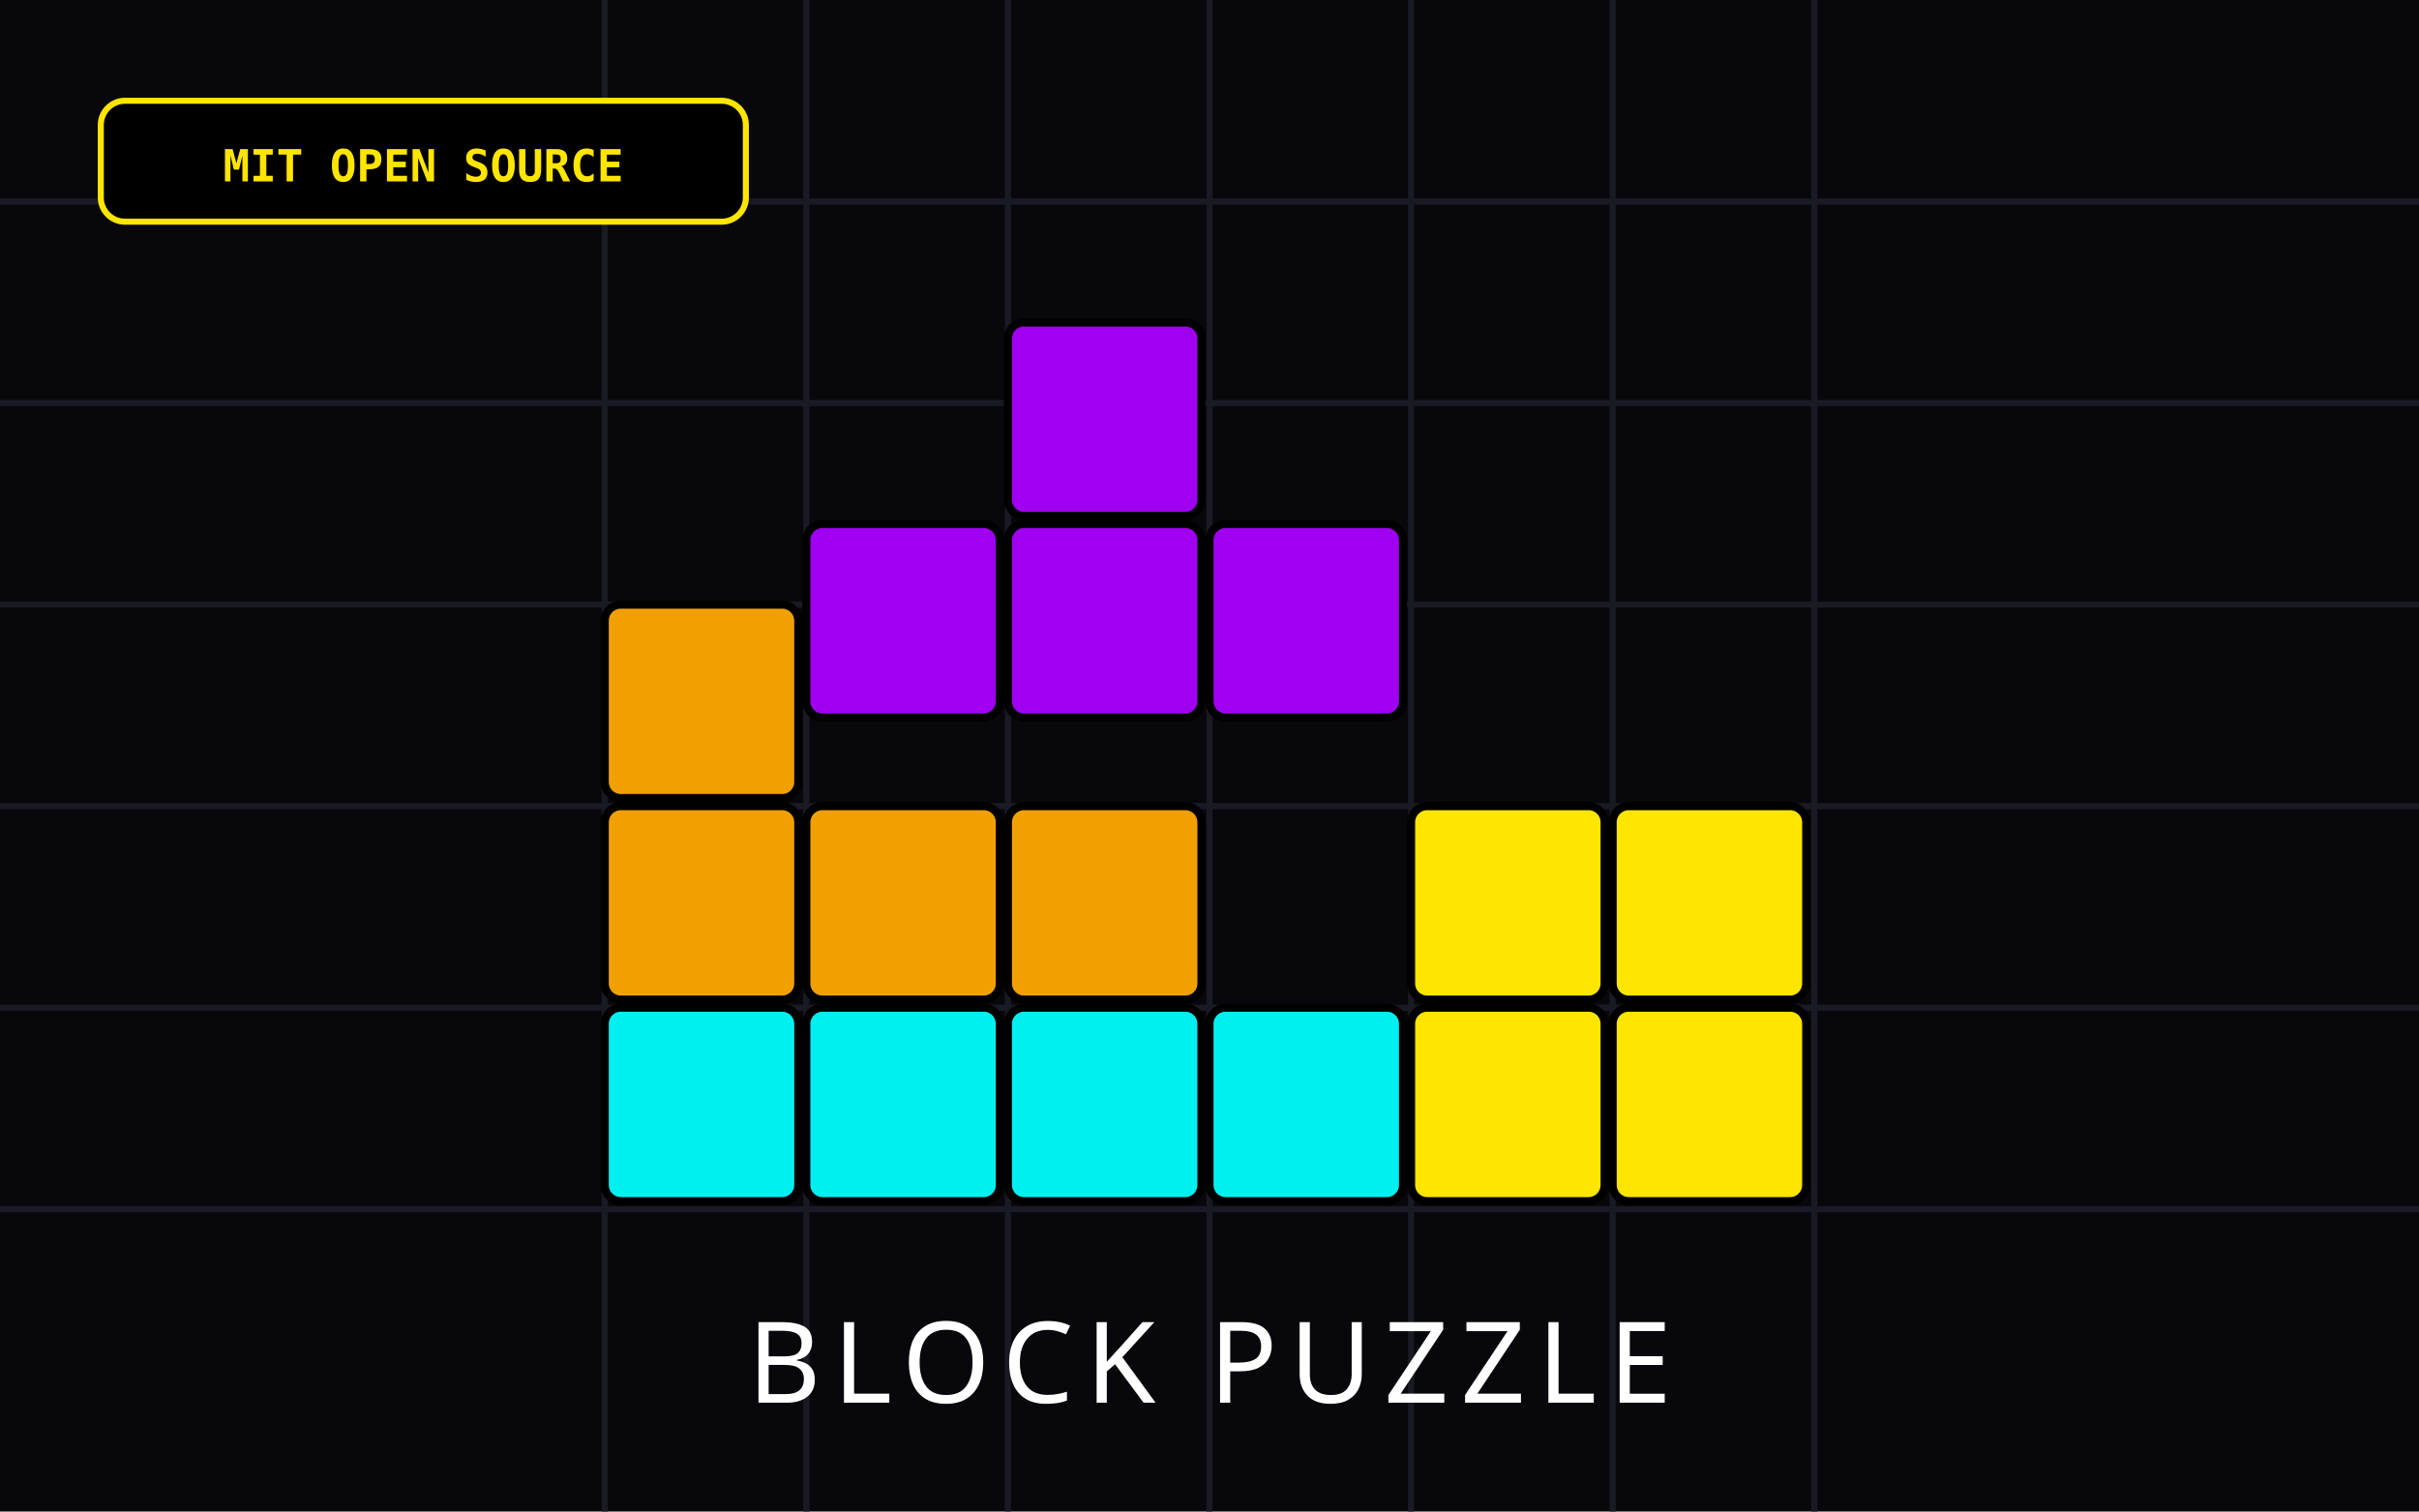
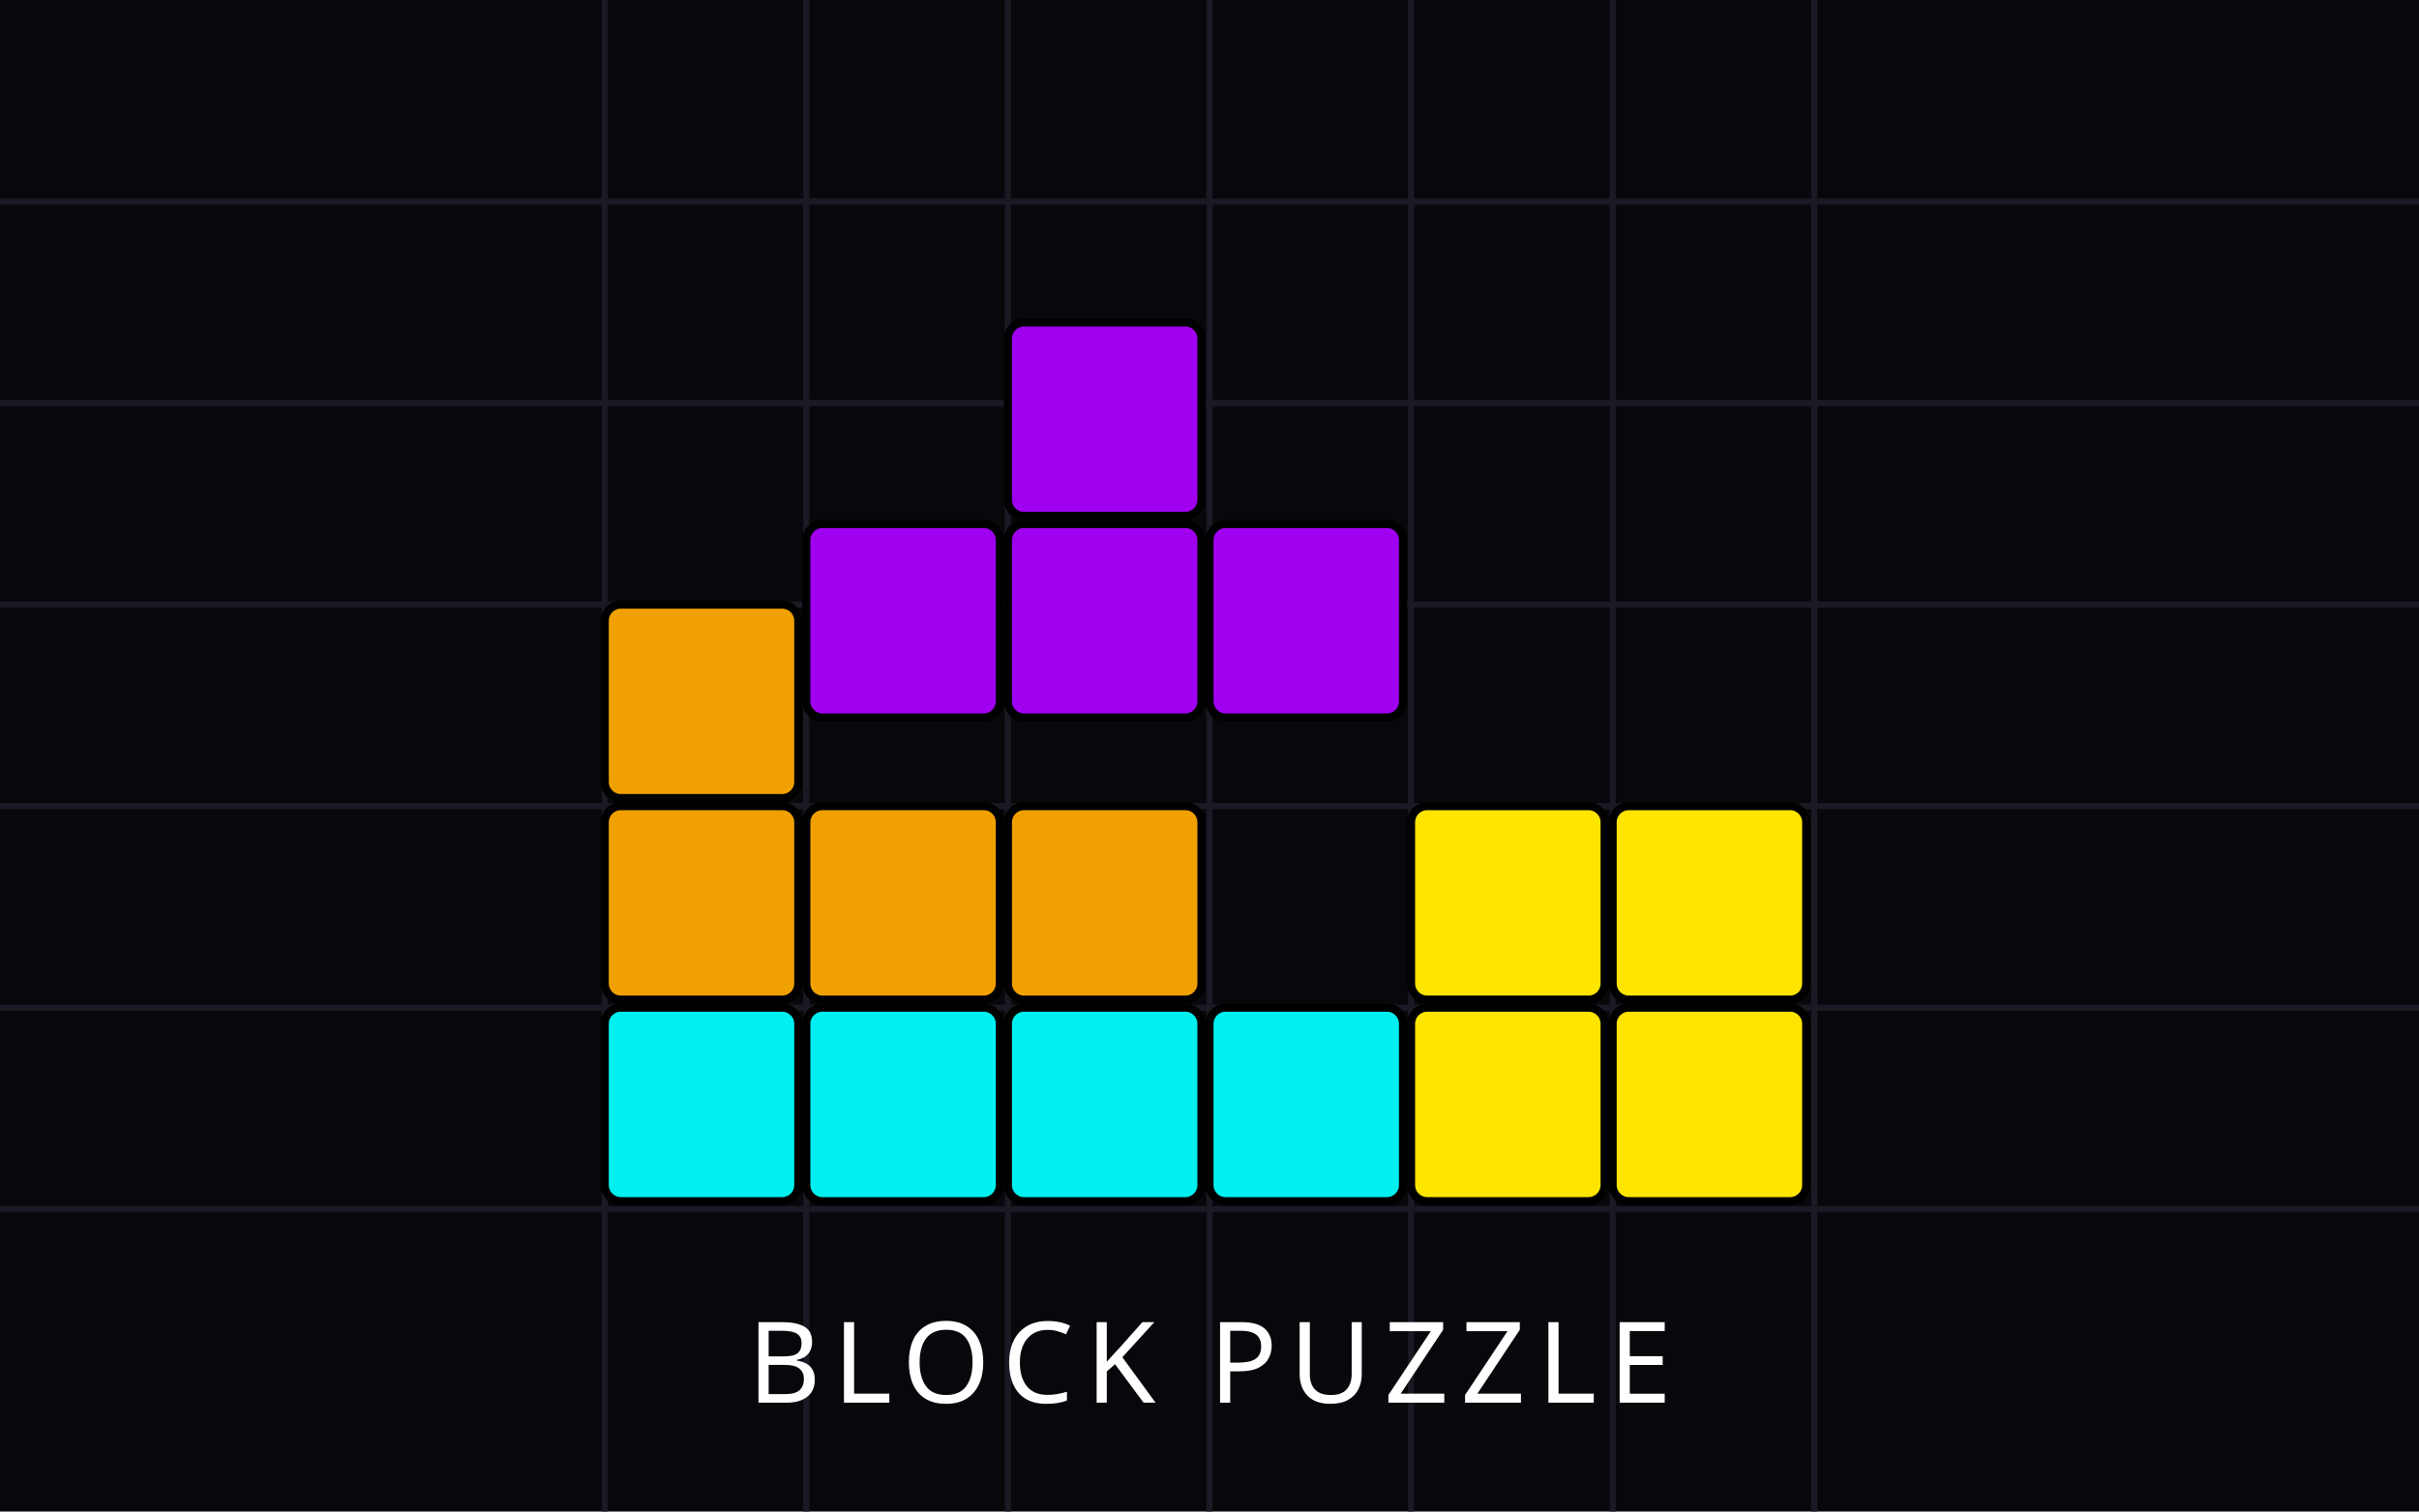
<svg xmlns="http://www.w3.org/2000/svg" viewBox="0 0 600 375" width="600" height="375">
  <rect width="600" height="375" fill="#08080c" />
  <g stroke="#1a1a24" stroke-width="1.5">
    <line x1="150" y1="0" x2="150" y2="375" />
    <line x1="200" y1="0" x2="200" y2="375" />
    <line x1="250" y1="0" x2="250" y2="375" />
    <line x1="300" y1="0" x2="300" y2="375" />
    <line x1="350" y1="0" x2="350" y2="375" />
    <line x1="400" y1="0" x2="400" y2="375" />
    <line x1="450" y1="0" x2="450" y2="375" />
    <line x1="0" y1="50" x2="600" y2="50" />
    <line x1="0" y1="100" x2="600" y2="100" />
    <line x1="0" y1="150" x2="600" y2="150" />
    <line x1="0" y1="200" x2="600" y2="200" />
    <line x1="0" y1="250" x2="600" y2="250" />
    <line x1="0" y1="300" x2="600" y2="300" />
  </g>
  <g fill="#00f0f0" stroke="#000000" stroke-width="2">
    <rect x="150" y="250" width="48" height="48" rx="4" />
    <rect x="200" y="250" width="48" height="48" rx="4" />
    <rect x="250" y="250" width="48" height="48" rx="4" />
    <rect x="300" y="250" width="48" height="48" rx="4" />
  </g>
  <g fill="#FFE500" stroke="#000000" stroke-width="2">
    <rect x="350" y="200" width="48" height="48" rx="4" />
    <rect x="400" y="200" width="48" height="48" rx="4" />
    <rect x="350" y="250" width="48" height="48" rx="4" />
    <rect x="400" y="250" width="48" height="48" rx="4" />
  </g>
  <g fill="#a000f0" stroke="#000000" stroke-width="2">
    <rect x="250" y="80" width="48" height="48" rx="4" />
    <rect x="200" y="130" width="48" height="48" rx="4" />
    <rect x="250" y="130" width="48" height="48" rx="4" />
    <rect x="300" y="130" width="48" height="48" rx="4" />
  </g>
  <g fill="#f0a000" stroke="#000000" stroke-width="2">
    <rect x="150" y="150" width="48" height="48" rx="4" />
    <rect x="150" y="200" width="48" height="48" rx="4" />
    <rect x="200" y="200" width="48" height="48" rx="4" />
    <rect x="250" y="200" width="48" height="48" rx="4" />
  </g>
  <text x="300" y="348" font-family="'Impact', sans-serif" font-size="28" fill="#ffffff" letter-spacing="3" text-anchor="middle">BLOCK PUZZLE</text>
-   <rect x="25" y="25" width="160" height="30" rx="6" fill="#000000" stroke="#FFE500" stroke-width="1.5" />
-   <text x="105" y="45" font-family="'Space Mono', monospace" font-size="11" font-weight="bold" fill="#FFE500" text-anchor="middle">MIT OPEN SOURCE</text>
</svg>
